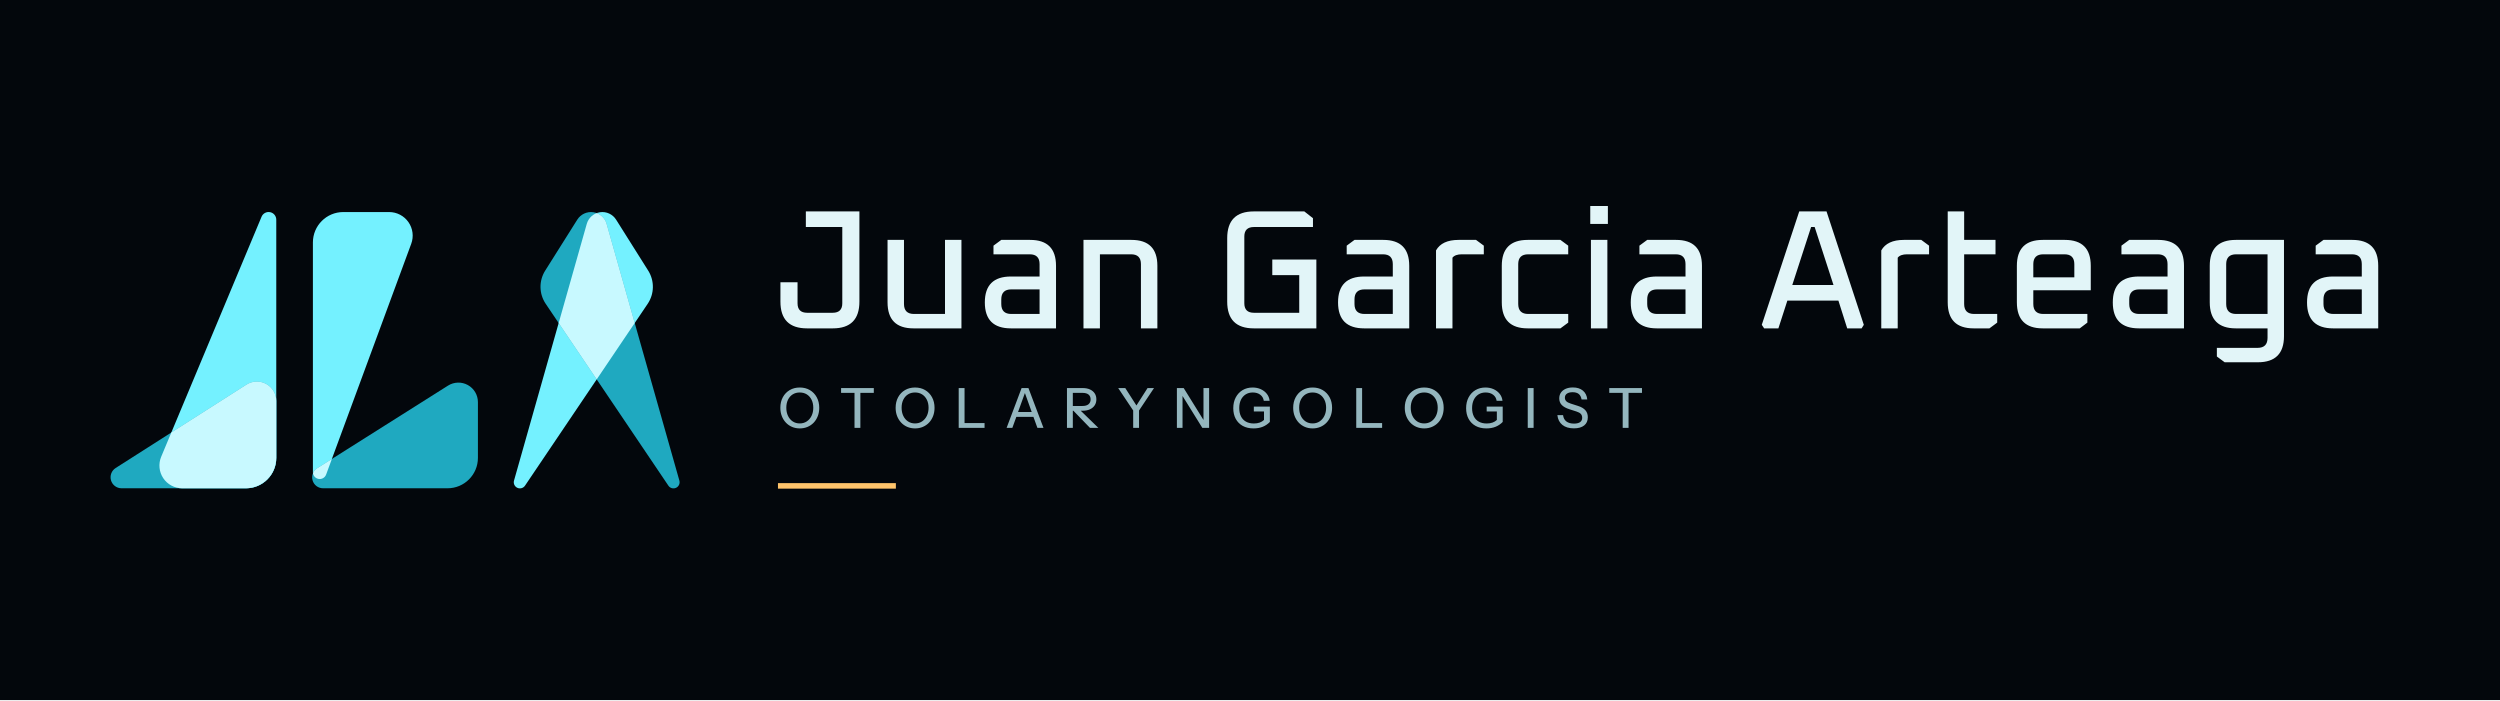
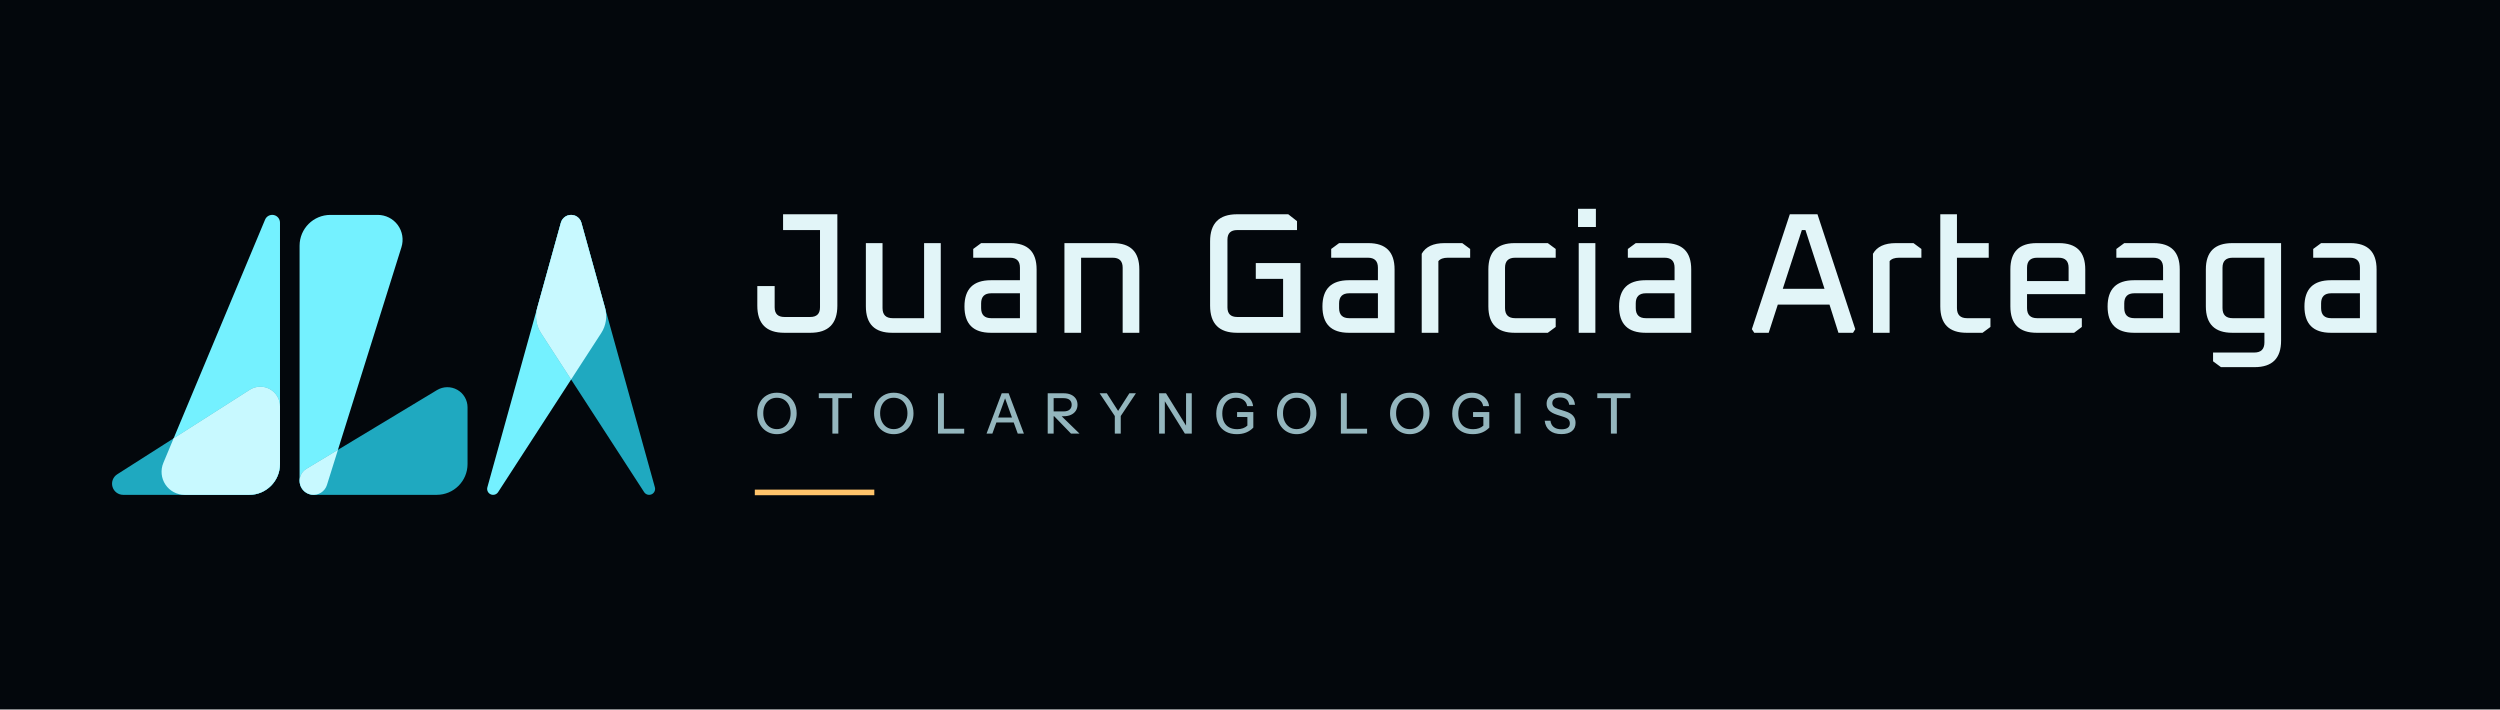
- <svg xmlns="http://www.w3.org/2000/svg" viewBox="0 0 1357 380" width="1357" height="380">
+ <svg xmlns="http://www.w3.org/2000/svg" viewBox="0 0 1339 380" width="1339" height="380">
  <rect width="100%" height="100%" fill="#03070c" />
  <g id="jga" transform="translate(60 115.101) scale(1.49935)">
    <defs>
      <clipPath id="jga-0">
        <path d="M54.67 1.7A2.77 2.77 0 0 1 60 2.77L60 89A11 11 0 0 1 49 100L25.92 100A8.23 8.23 0 0 1 18.33 88.6Z" />
      </clipPath>
      <clipPath id="jga-1">
-         <path d="M73.26 11A11 11 0 0 1 84.26 0L100.86 0A8.53 8.53 0 0 1 108.86 11.48L78.06 95A2.47 2.47 0 0 1 73.26 94.14Z" />
+         <path d="M67 11A11 11 0 0 1 78 0L94.92 0A8.87 8.87 0 0 1 103.39 11.53L76.77 96.49A5 5 0 0 1 67 95Z" />
      </clipPath>
      <clipPath id="jga-2">
-         <path d="M150.07 99.02A2.22 2.22 0 0 1 146.08 97.17L172.41 4.27A5.87 5.87 0 0 1 183.02 2.74L194.65 21.21A11 11 0 0 1 194.46 33.22Z" />
+         <path d="M167.66 2.78A3.8 3.8 0 0 0 160.34 2.78L134.08 97.3A2.13 2.13 0 0 0 137.92 99.03L174.76 42.2A11 11 0 0 0 176.13 33.27Z" />
      </clipPath>
    </defs>
    <path fill="#74f1ff" d="M54.67 1.7A2.77 2.77 0 0 1 60 2.77L60 89A11 11 0 0 1 49 100L25.92 100A8.23 8.23 0 0 1 18.33 88.6Z" />
    <path fill="#1fa9c0" d="M1.84 92.67A3.98 3.98 0 0 0 3.97 100L49 100A11 11 0 0 0 60 89L60 68.39A7.02 7.02 0 0 0 49.2 62.47Z" />
    <path fill="#c8f9ff" clip-path="url(#jga-0)" d="M1.84 92.67A3.98 3.98 0 0 0 3.97 100L49 100A11 11 0 0 0 60 89L60 68.39A7.02 7.02 0 0 0 49.2 62.47Z" />
-     <path fill="#74f1ff" d="M73.26 11A11 11 0 0 1 84.26 0L100.86 0A8.53 8.53 0 0 1 108.86 11.48L78.06 95A2.47 2.47 0 0 1 73.26 94.14Z" />
-     <path fill="#1fa9c0" d="M74.84 92.72A3.94 3.94 0 0 0 76.94 100L122 100A11 11 0 0 0 133 89L133 68.8A7.06 7.06 0 0 0 122.18 62.83Z" />
-     <path fill="#c8f9ff" clip-path="url(#jga-1)" d="M74.84 92.72A3.94 3.94 0 0 0 76.94 100L122 100A11 11 0 0 0 133 89L133 68.8A7.06 7.06 0 0 0 122.18 62.83Z" />
-     <path fill="#74f1ff" d="M150.07 99.02A2.22 2.22 0 0 1 146.08 97.17L172.41 4.27A5.87 5.87 0 0 1 183.02 2.74L194.65 21.21A11 11 0 0 1 194.46 33.22Z" />
-     <path fill="#1fa9c0" d="M201.93 99.02A2.22 2.22 0 0 0 205.92 97.17L179.59 4.27A5.87 5.87 0 0 0 168.98 2.74L157.35 21.21A11 11 0 0 0 157.54 33.22Z" />
-     <path fill="#c8f9ff" clip-path="url(#jga-2)" d="M201.93 99.02A2.22 2.22 0 0 0 205.92 97.17L179.59 4.27A5.87 5.87 0 0 0 168.98 2.74L157.35 21.21A11 11 0 0 0 157.54 33.22Z" />
+     <path fill="#74f1ff" d="M67 11A11 11 0 0 1 78 0L94.92 0A8.87 8.87 0 0 1 103.39 11.53L76.77 96.49A5 5 0 0 1 67 95Z" />
+     <path fill="#1fa9c0" d="M69.42 90.72A5 5 0 0 0 72 100L116 100A11 11 0 0 0 127 89L127 68.75A7.2 7.2 0 0 0 116.08 62.58Z" />
+     <path fill="#c8f9ff" clip-path="url(#jga-1)" d="M69.42 90.72A5 5 0 0 0 72 100L116 100A11 11 0 0 0 127 89L127 68.75A7.2 7.2 0 0 0 116.08 62.58Z" />
+     <path fill="#74f1ff" d="M167.66 2.78A3.8 3.8 0 0 0 160.34 2.78L134.08 97.3A2.13 2.13 0 0 0 137.92 99.03L174.76 42.2A11 11 0 0 0 176.13 33.27Z" />
+     <path fill="#1fa9c0" d="M160.34 2.78A3.8 3.8 0 0 1 167.66 2.78L193.92 97.3A2.13 2.13 0 0 1 190.08 99.03L153.24 42.2A11 11 0 0 1 151.87 33.27Z" />
+     <path fill="#c8f9ff" clip-path="url(#jga-2)" d="M160.34 2.78A3.8 3.8 0 0 1 167.66 2.78L193.92 97.3A2.13 2.13 0 0 1 190.08 99.03L153.24 42.2A11 11 0 0 1 151.87 33.27Z" />
  </g>
-   <g transform="translate(-79.66 0)">
+   <g transform="translate(-97.66 0)">
    <path d="M503.275 163.704V153.216H512.567V164.624Q512.567 169.776 517.811 169.776H531.611Q536.855 169.776 536.855 164.624V123.224H517.075V114.76H546.147V163.704Q546.147 178.24 531.703 178.24H517.719Q503.275 178.24 503.275 163.704ZM561.419 164.072V130.216H570.343V164.992Q570.343 170.42 575.771 170.42H592.607V130.216H601.531V178.24H575.495Q561.419 178.24 561.419 164.072ZM628.395 178.24Q614.227 178.24 614.227 164.164Q614.227 150.088 628.395 150.088H643.943V143.372Q643.943 138.036 638.607 138.036H618.919V133.344L623.151 130.216H638.791Q652.867 130.216 652.867 144.292V178.24ZM623.151 164.992Q623.151 170.42 628.579 170.42H643.943V157.08H628.579Q623.151 157.08 623.151 162.508ZM667.771 178.24V130.216H693.807Q707.883 130.216 707.883 144.292V178.24H698.959V143.372Q698.959 138.036 693.623 138.036H676.695V178.24ZM745.787 163.704V129.296Q745.787 114.76 760.231 114.76H787.647L792.339 118.44V123.224H760.323Q755.079 123.224 755.079 128.376V164.624Q755.079 169.776 760.323 169.776H784.887V149.352H770.259V140.888H794.179V178.24H760.231Q745.787 178.24 745.787 163.704ZM820.123 178.24Q805.955 178.24 805.955 164.164Q805.955 150.088 820.123 150.088H835.671V143.372Q835.671 138.036 830.335 138.036H810.647V133.344L814.879 130.216H830.519Q844.595 130.216 844.595 144.292V178.24ZM814.879 164.992Q814.879 170.42 820.307 170.42H835.671V157.08H820.307Q814.879 157.08 814.879 162.508ZM859.131 178.24V135.92Q862.351 130.216 871.367 130.216H880.843L885.075 133.344V138.036H873.115Q869.527 138.036 868.055 139.876V178.24ZM894.827 164.072V144.292Q894.827 130.216 908.903 130.216H926.659L930.891 133.344V138.036H909.179Q903.751 138.036 903.751 143.372V164.992Q903.751 170.42 909.179 170.42H930.891V175.112L926.659 178.24H908.903Q894.827 178.24 894.827 164.072ZM942.851 121.568V111.816H952.419V121.568ZM943.219 178.24V130.216H952.143V178.24ZM979.007 178.24Q964.839 178.24 964.839 164.164Q964.839 150.088 979.007 150.088H994.555V143.372Q994.555 138.036 989.219 138.036H969.531V133.344L973.763 130.216H989.403Q1003.479 130.216 1003.479 144.292V178.24ZM973.763 164.992Q973.763 170.42 979.191 170.42H994.555V157.08H979.191Q973.763 157.08 973.763 162.508ZM1035.955 176.308 1056.287 114.76H1071.099L1091.339 176.308L1090.143 178.24H1082.323L1077.539 163.152H1049.847L1044.971 178.24H1037.243ZM1052.515 154.688H1074.871L1064.659 123.224H1062.727ZM1100.815 178.24V135.92Q1104.035 130.216 1113.051 130.216H1122.527L1126.759 133.344V138.036H1114.799Q1111.211 138.036 1109.739 139.876V178.24ZM1136.879 164.072V114.76H1145.803V130.216H1162.823V138.036H1145.803V164.992Q1145.803 170.42 1151.231 170.42H1163.743V175.112L1159.511 178.24H1150.955Q1136.879 178.24 1136.879 164.072ZM1174.415 164.072V144.292Q1174.415 130.216 1188.491 130.216H1200.451Q1214.527 130.216 1214.527 144.292V157.54H1183.339V164.992Q1183.339 170.42 1188.767 170.42H1212.687V175.112L1208.547 178.24H1188.491Q1174.415 178.24 1174.415 164.072ZM1183.339 150.548H1205.603V143.372Q1205.603 138.036 1200.267 138.036H1188.767Q1183.339 138.036 1183.339 143.372ZM1240.655 178.24Q1226.487 178.24 1226.487 164.164Q1226.487 150.088 1240.655 150.088H1256.203V143.372Q1256.203 138.036 1250.867 138.036H1231.179V133.344L1235.411 130.216H1251.051Q1265.127 130.216 1265.127 144.292V178.24ZM1235.411 164.992Q1235.411 170.42 1240.839 170.42H1256.203V157.08H1240.839Q1235.411 157.08 1235.411 162.508ZM1279.111 164.072V144.292Q1279.111 130.216 1293.279 130.216H1319.407V182.472Q1319.407 196.64 1305.239 196.64H1287.207L1282.975 193.512V188.82H1305.055Q1310.483 188.82 1310.483 183.392V178.24H1293.279Q1279.111 178.24 1279.111 164.072ZM1288.035 164.992Q1288.035 170.42 1293.463 170.42H1310.483V138.036H1293.463Q1288.035 138.036 1288.035 143.372ZM1346.087 178.24Q1331.919 178.24 1331.919 164.164Q1331.919 150.088 1346.087 150.088H1361.635V143.372Q1361.635 138.036 1356.299 138.036H1336.611V133.344L1340.843 130.216H1356.483Q1370.559 130.216 1370.559 144.292V178.24ZM1340.843 164.992Q1340.843 170.42 1346.271 170.42H1361.635V157.08H1346.271Q1340.843 157.08 1340.843 162.508Z" fill="#e2f5f8" />
    <path d="M513.789 232.54Q511.479 232.54 509.559 231.715Q507.639 230.89 506.229 229.39Q504.819 227.89 504.024 225.85Q503.229 223.81 503.229 221.35Q503.229 218.11 504.579 215.62Q505.929 213.13 508.314 211.735Q510.699 210.34 513.759 210.34Q516.879 210.34 519.249 211.735Q521.619 213.13 522.984 215.62Q524.349 218.11 524.349 221.38Q524.349 223.81 523.554 225.865Q522.759 227.92 521.349 229.405Q519.939 230.89 518.004 231.715Q516.069 232.54 513.789 232.54ZM513.759 229.84Q515.919 229.84 517.569 228.745Q519.219 227.65 520.164 225.73Q521.109 223.81 521.109 221.32Q521.109 218.86 520.179 216.985Q519.249 215.11 517.599 214.075Q515.949 213.04 513.759 213.04Q511.569 213.04 509.934 214.075Q508.299 215.11 507.384 216.97Q506.469 218.83 506.469 221.32Q506.469 223.84 507.399 225.76Q508.329 227.68 509.964 228.76Q511.599 229.84 513.759 229.84ZM543.489 232.24V213.25H536.199V210.64H553.959V213.25H546.669V232.24ZM576.369 232.54Q574.059 232.54 572.139 231.715Q570.219 230.89 568.809 229.39Q567.399 227.89 566.604 225.85Q565.809 223.81 565.809 221.35Q565.809 218.11 567.159 215.62Q568.509 213.13 570.894 211.735Q573.279 210.34 576.339 210.34Q579.459 210.34 581.829 211.735Q584.199 213.13 585.564 215.62Q586.929 218.11 586.929 221.38Q586.929 223.81 586.134 225.865Q585.339 227.92 583.929 229.405Q582.519 230.89 580.584 231.715Q578.649 232.54 576.369 232.54ZM576.339 229.84Q578.499 229.84 580.149 228.745Q581.799 227.65 582.744 225.73Q583.689 223.81 583.689 221.32Q583.689 218.86 582.759 216.985Q581.829 215.11 580.179 214.075Q578.529 213.04 576.339 213.04Q574.149 213.04 572.514 214.075Q570.879 215.11 569.964 216.97Q569.049 218.83 569.049 221.32Q569.049 223.84 569.979 225.76Q570.909 227.68 572.544 228.76Q574.179 229.84 576.339 229.84ZM600.039 232.24V210.64H603.219V229.63H614.079V232.24ZM626.049 232.24 634.179 210.64H637.899L646.059 232.24H642.759L640.599 226.27H631.329L629.169 232.24ZM635.979 213.34 632.259 223.63H639.669ZM658.809 232.24V210.64H667.329Q669.669 210.64 671.319 211.405Q672.969 212.17 673.869 213.535Q674.769 214.9 674.769 216.76Q674.769 218.62 673.869 220.0Q672.969 221.38 671.319 222.16Q669.669 222.94 667.329 222.94H666.279L675.849 232.24H671.289L662.289 222.94H661.989V232.24ZM661.989 220.36H667.239Q669.399 220.36 670.524 219.415Q671.649 218.47 671.649 216.79Q671.649 215.11 670.539 214.18Q669.429 213.25 667.239 213.25H661.989ZM694.749 232.24V222.82L686.619 210.64H690.459L696.519 220.09L702.549 210.64H706.059L697.929 222.82V232.24ZM718.479 232.24V210.64H722.169L732.909 227.95V210.64H735.969V232.24H732.279L721.539 214.93V232.24ZM760.059 232.54Q756.669 232.54 754.209 231.175Q751.749 229.81 750.414 227.35Q749.079 224.89 749.079 221.56Q749.079 218.26 750.414 215.725Q751.749 213.19 754.119 211.765Q756.489 210.34 759.579 210.34Q762.039 210.34 764.034 211.255Q766.029 212.17 767.304 213.79Q768.579 215.41 768.819 217.54H765.639Q765.339 215.47 763.719 214.255Q762.099 213.04 759.669 213.04Q757.449 213.04 755.799 214.09Q754.149 215.14 753.234 217.03Q752.319 218.92 752.319 221.5Q752.319 224.11 753.249 225.985Q754.179 227.86 755.964 228.865Q757.749 229.87 760.269 229.87Q762.069 229.87 763.449 229.36Q764.769 228.88 765.759 227.95V223.33H760.239V220.69H768.939V229.03Q767.259 230.77 765.069 231.655Q762.879 232.54 760.059 232.54ZM792.159 232.54Q789.849 232.54 787.929 231.715Q786.009 230.89 784.599 229.39Q783.189 227.89 782.394 225.85Q781.599 223.81 781.599 221.35Q781.599 218.11 782.949 215.62Q784.299 213.13 786.684 211.735Q789.069 210.34 792.129 210.34Q795.249 210.34 797.619 211.735Q799.989 213.13 801.354 215.62Q802.719 218.11 802.719 221.38Q802.719 223.81 801.924 225.865Q801.129 227.92 799.719 229.405Q798.309 230.89 796.374 231.715Q794.439 232.54 792.159 232.54ZM792.129 229.84Q794.289 229.84 795.939 228.745Q797.589 227.65 798.534 225.73Q799.479 223.81 799.479 221.32Q799.479 218.86 798.549 216.985Q797.619 215.11 795.969 214.075Q794.319 213.04 792.129 213.04Q789.939 213.04 788.304 214.075Q786.669 215.11 785.754 216.97Q784.839 218.83 784.839 221.32Q784.839 223.84 785.769 225.76Q786.699 227.68 788.334 228.76Q789.969 229.84 792.129 229.84ZM815.829 232.24V210.64H819.009V229.63H829.869V232.24ZM852.729 232.54Q850.419 232.54 848.499 231.715Q846.579 230.89 845.169 229.39Q843.759 227.89 842.964 225.85Q842.169 223.81 842.169 221.35Q842.169 218.11 843.519 215.62Q844.869 213.13 847.254 211.735Q849.639 210.34 852.699 210.34Q855.819 210.34 858.189 211.735Q860.559 213.13 861.924 215.62Q863.289 218.11 863.289 221.38Q863.289 223.81 862.494 225.865Q861.699 227.92 860.289 229.405Q858.879 230.89 856.944 231.715Q855.009 232.54 852.729 232.54ZM852.699 229.84Q854.859 229.84 856.509 228.745Q858.159 227.65 859.104 225.73Q860.049 223.81 860.049 221.32Q860.049 218.86 859.119 216.985Q858.189 215.11 856.539 214.075Q854.889 213.04 852.699 213.04Q850.509 213.04 848.874 214.075Q847.239 215.11 846.324 216.97Q845.409 218.83 845.409 221.32Q845.409 223.84 846.339 225.76Q847.269 227.68 848.904 228.76Q850.539 229.84 852.699 229.84ZM886.449 232.54Q883.059 232.54 880.599 231.175Q878.139 229.81 876.804 227.35Q875.469 224.89 875.469 221.56Q875.469 218.26 876.804 215.725Q878.139 213.19 880.509 211.765Q882.879 210.34 885.969 210.34Q888.429 210.34 890.424 211.255Q892.419 212.17 893.694 213.79Q894.969 215.41 895.209 217.54H892.029Q891.729 215.47 890.109 214.255Q888.489 213.04 886.059 213.04Q883.839 213.04 882.189 214.09Q880.539 215.14 879.624 217.03Q878.709 218.92 878.709 221.5Q878.709 224.11 879.639 225.985Q880.569 227.86 882.354 228.865Q884.139 229.87 886.659 229.87Q888.459 229.87 889.839 229.36Q891.159 228.88 892.149 227.95V223.33H886.629V220.69H895.329V229.03Q893.649 230.77 891.459 231.655Q889.269 232.54 886.449 232.54ZM908.919 232.24V210.64H912.099V232.24ZM933.969 232.51Q930.069 232.51 927.729 230.65Q925.389 228.79 924.999 225.34H928.089Q928.359 227.59 929.889 228.76Q931.419 229.93 934.029 229.93Q936.219 229.93 937.344 229.12Q938.469 228.31 938.469 226.81Q938.469 225.46 937.719 224.665Q936.969 223.87 935.349 223.36L931.599 222.16Q928.719 221.23 927.369 219.82Q926.019 218.41 926.019 216.25Q926.019 214.42 926.934 213.1Q927.849 211.78 929.514 211.045Q931.179 210.31 933.399 210.31Q936.819 210.31 938.874 212.035Q940.929 213.76 941.229 216.82H938.139Q937.779 214.78 936.579 213.835Q935.379 212.89 933.279 212.89Q931.299 212.89 930.189 213.67Q929.079 214.45 929.079 215.86Q929.079 217.0 929.814 217.765Q930.549 218.53 932.259 219.07L936.189 220.33Q938.919 221.2 940.224 222.7Q941.529 224.2 941.529 226.48Q941.529 229.36 939.549 230.935Q937.569 232.51 933.969 232.51ZM960.459 232.24V213.25H953.169V210.64H970.929V213.25H963.639V232.24Z" fill="#94b6be" />
    <rect x="501.939" y="262.24" width="64" height="3" fill="#ffc46b" />
  </g>
</svg>
